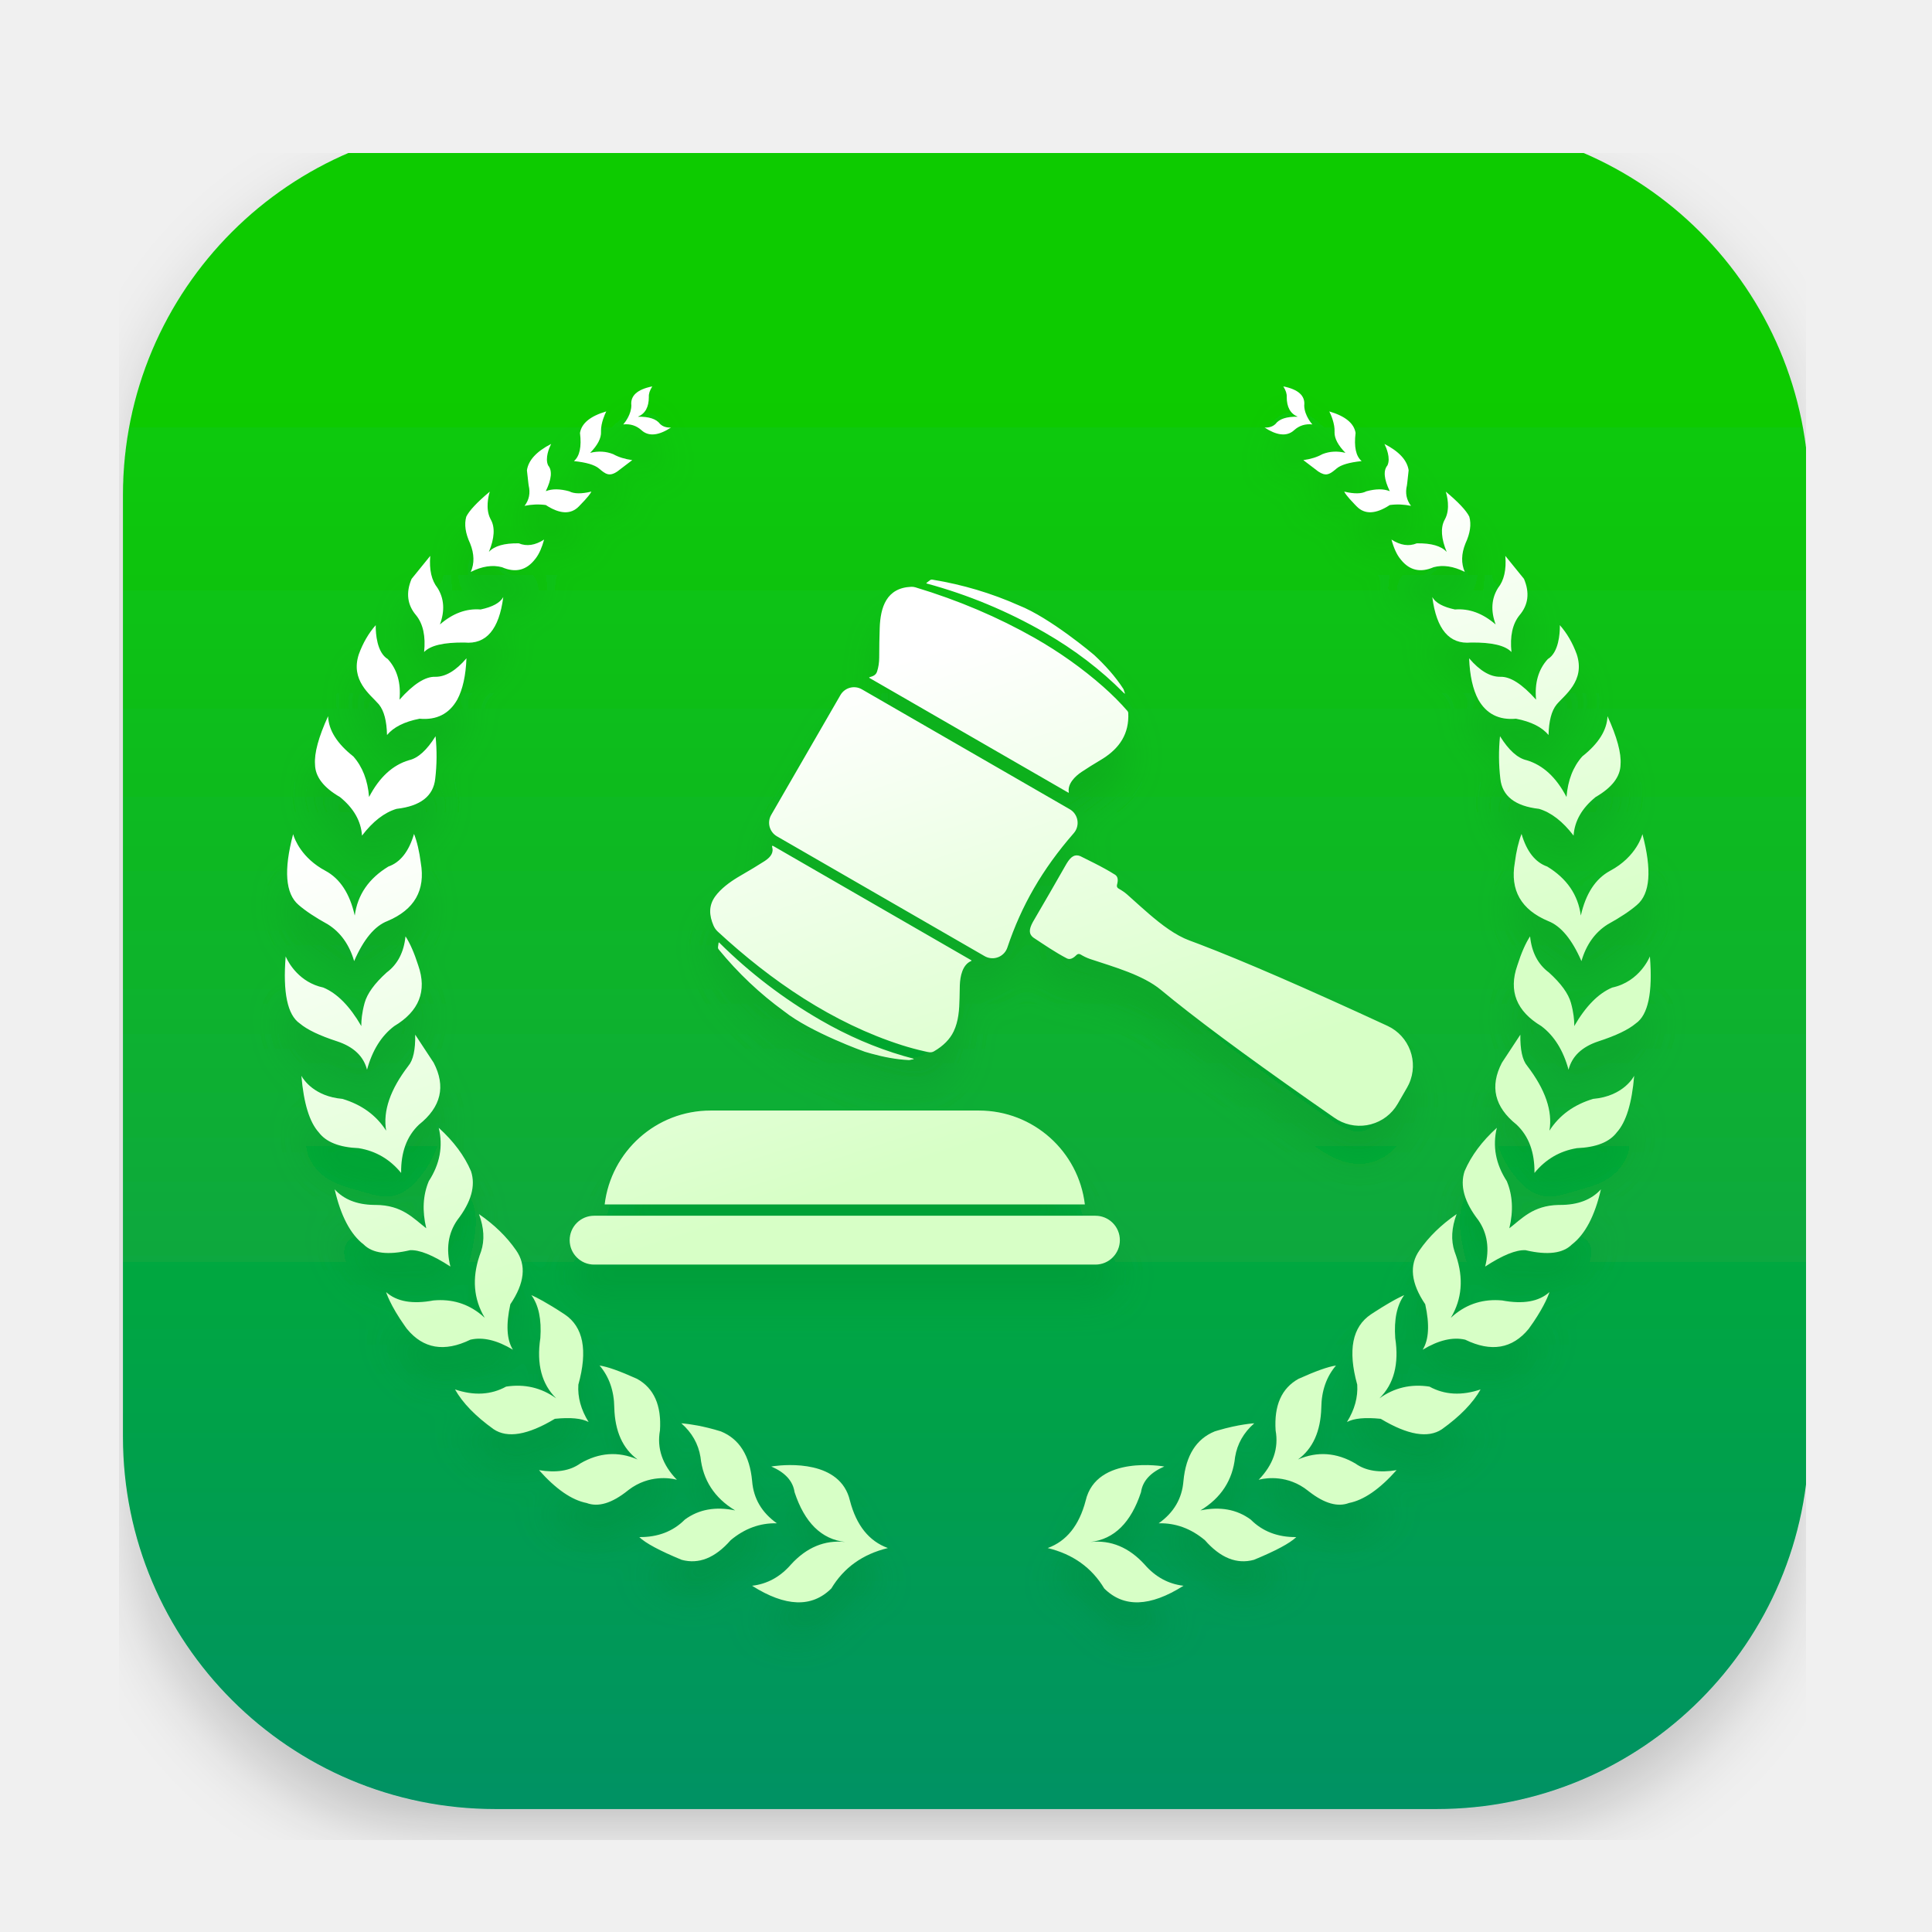
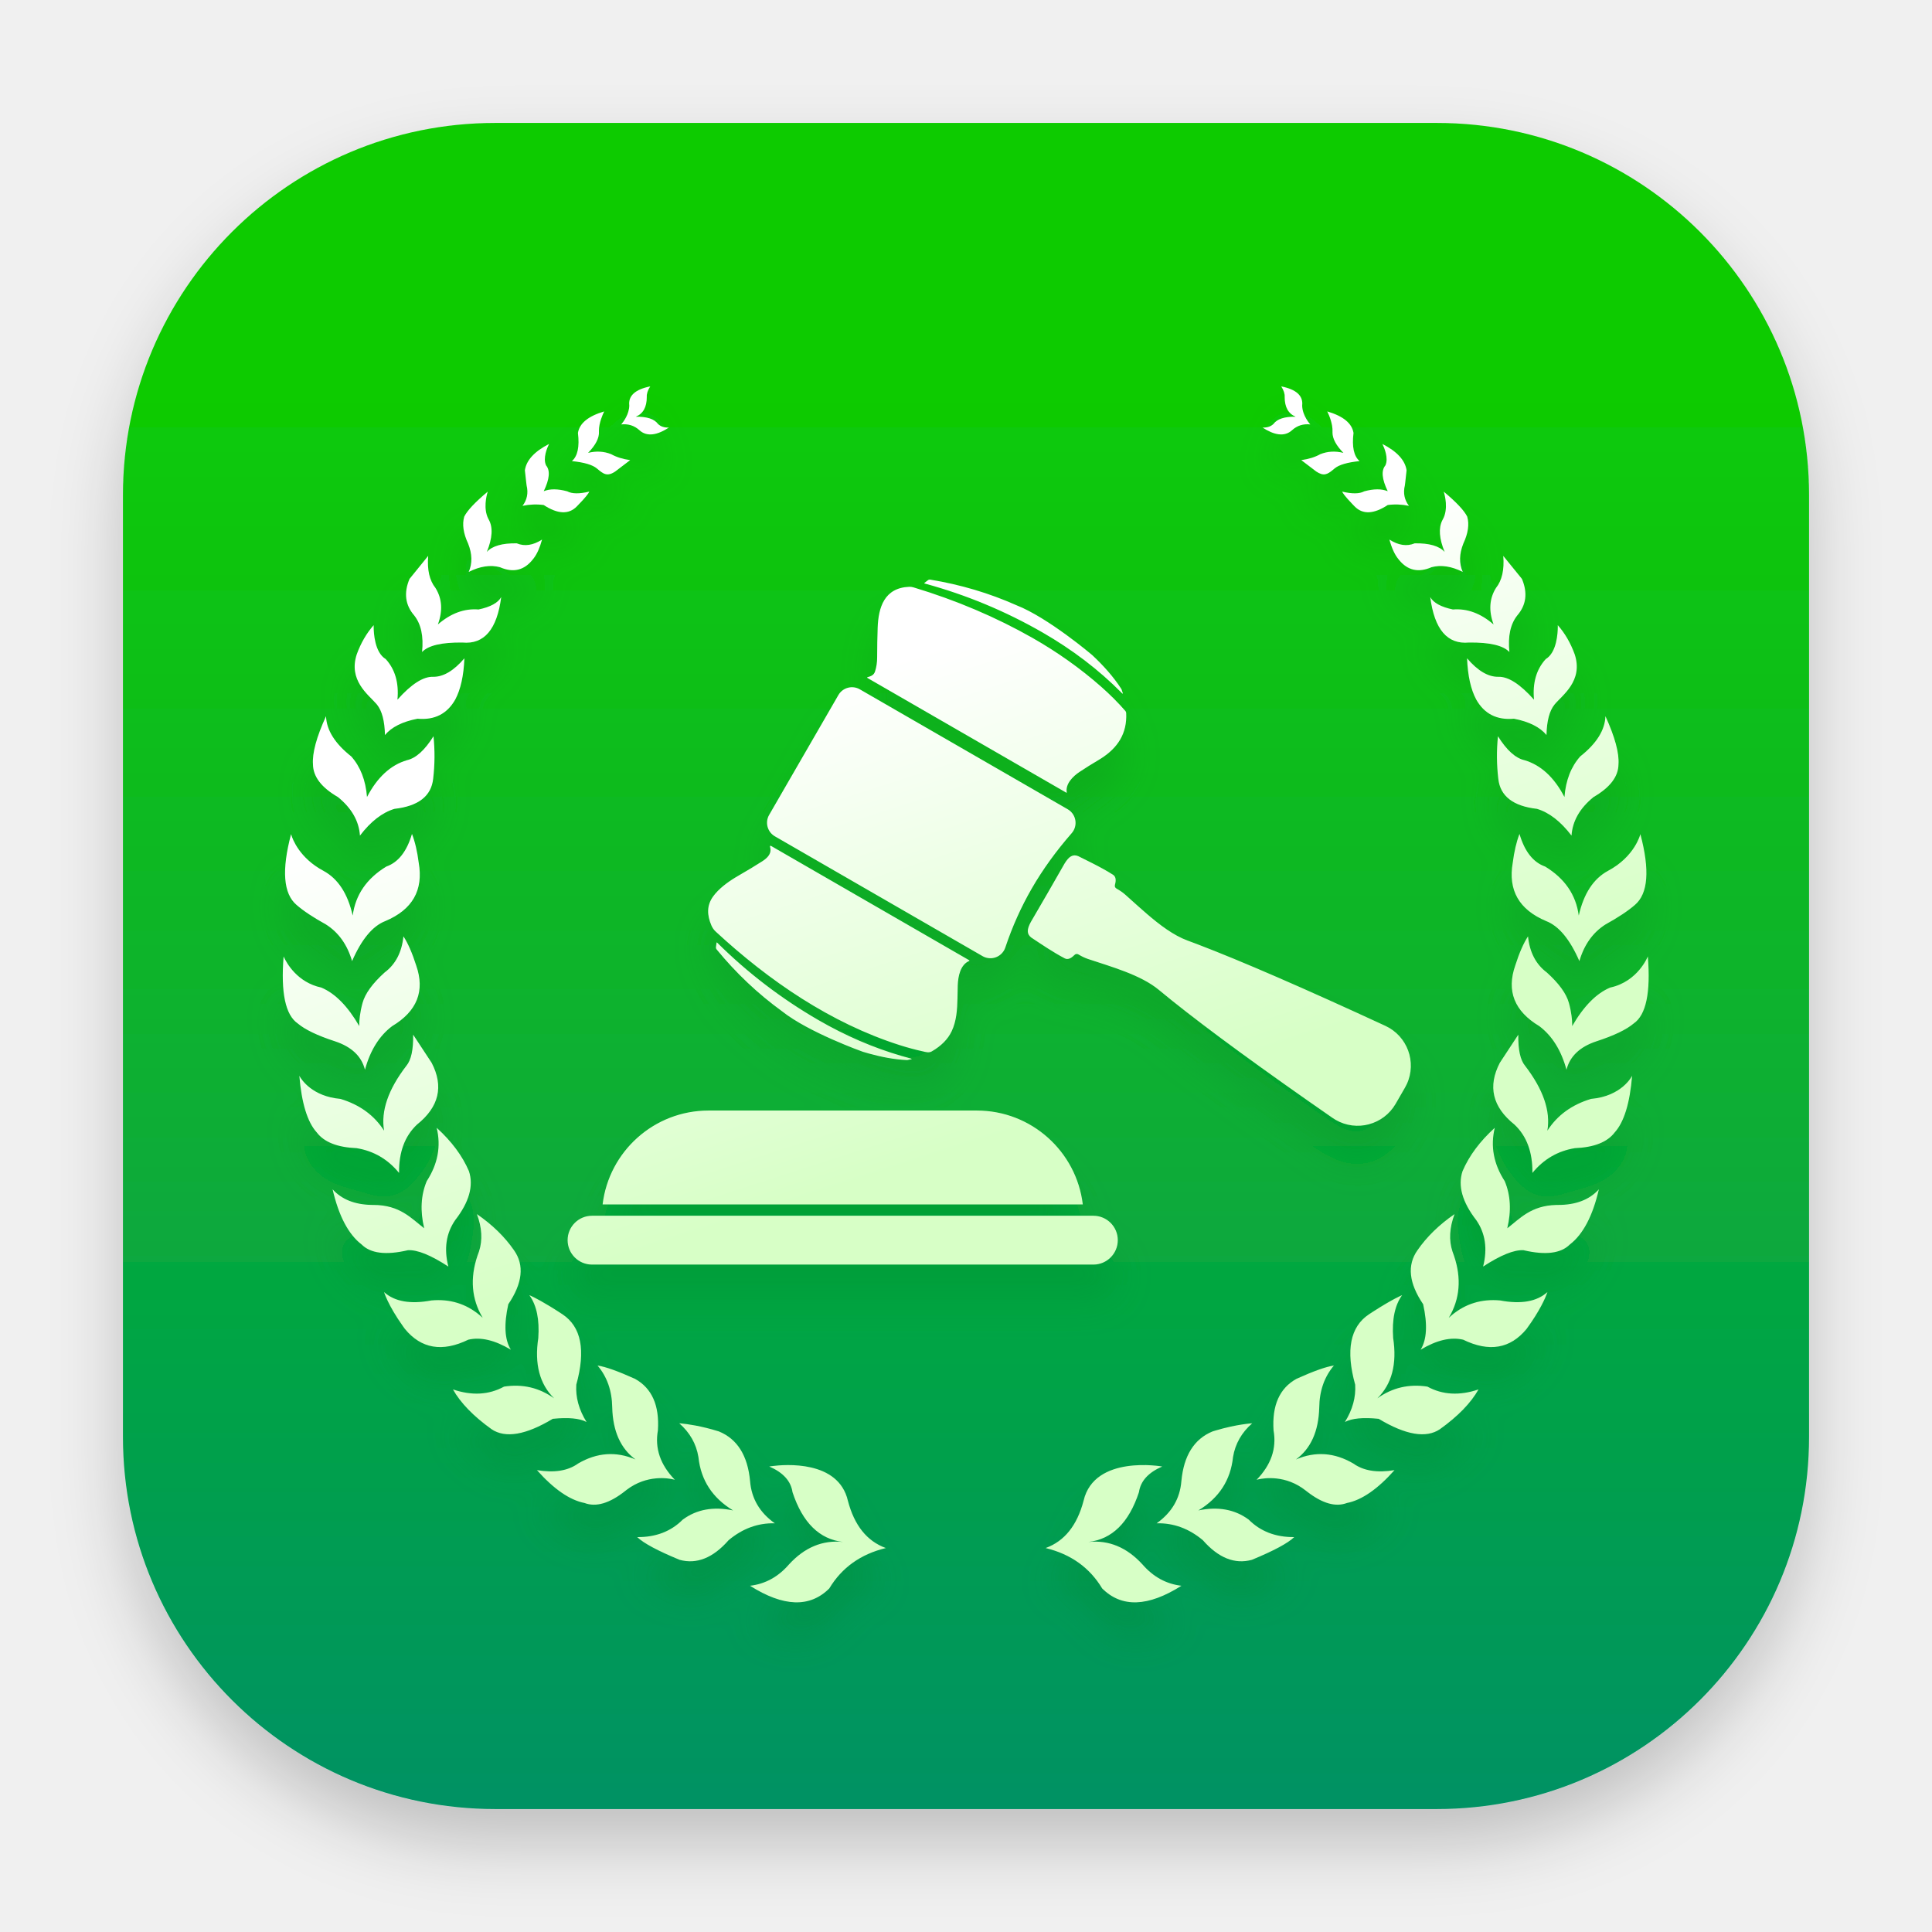
<svg xmlns="http://www.w3.org/2000/svg" xmlns:xlink="http://www.w3.org/1999/xlink" width="110px" height="110px" viewBox="0 0 110 110" version="1.1">
  <defs>
-     <filter x="-0.2%" y="1.8%" width="100.0%" height="100.0%" filterUnits="objectBoundingBox" id="filter-1">
+     <filter x="-7.3%" y="-5.2%" width="114.6%" height="114.6%" filterUnits="objectBoundingBox" id="filter-1">
      <feOffset dx="0" dy="2" in="SourceAlpha" result="shadowOffsetOuter1" />
      <feGaussianBlur stdDeviation="2" in="shadowOffsetOuter1" result="shadowBlurOuter1" />
      <feColorMatrix values="0 0 0 0 0   0 0 0 0 0   0 0 0 0 0  0 0 0 0.2 0" type="matrix" in="shadowBlurOuter1" result="shadowMatrixOuter1" />
      <feMerge>
        <feMergeNode in="shadowMatrixOuter1" />
        <feMergeNode in="SourceGraphic" />
      </feMerge>
    </filter>
    <linearGradient x1="50%" y1="15.901%" x2="50%" y2="112.276%" id="linearGradient-2">
      <stop stop-color="#0ECB04" offset="0%" />
      <stop stop-color="#008972" offset="100%" />
    </linearGradient>
    <path d="M21.189,0 L74.811,0 C86.513,0 96,9.487 96,21.189 L96,74.811 C96,86.513 86.513,96 74.811,96 L21.189,96 C9.487,96 0,86.513 0,74.811 L0,21.189 C0,9.487 9.487,0 21.189,0 Z" id="path-3" />
    <linearGradient x1="43.589%" y1="22.771%" x2="57.241%" y2="60.072%" id="linearGradient-5">
      <stop stop-color="#FFFFFF" offset="0%" />
      <stop stop-color="#D7FFC6" offset="100%" />
    </linearGradient>
-     <path d="M48.175,85.444 C48.542,86.85 49.262,87.749 50.335,88.139 C48.902,88.487 47.829,89.253 47.116,90.439 C46.009,91.543 44.505,91.492 42.603,90.287 C43.466,90.186 44.204,89.783 44.817,89.077 C45.707,88.102 46.734,87.674 47.898,87.793 C46.551,87.637 45.592,86.692 45.022,84.957 C44.93,84.325 44.489,83.838 43.698,83.497 L43.852,83.474 C44.578,83.379 47.634,83.122 48.175,85.444 Z M66.072,83.497 C65.281,83.838 64.839,84.325 64.747,84.957 C64.177,86.692 63.219,87.637 61.871,87.793 C63.035,87.674 64.062,88.102 64.952,89.077 C65.565,89.783 66.303,90.186 67.166,90.287 C65.264,91.492 63.76,91.543 62.653,90.439 C61.94,89.253 60.867,88.487 59.435,88.139 C60.507,87.749 61.227,86.85 61.595,85.444 C62.209,82.805 66.072,83.497 66.072,83.497 Z M38.575,81.037 L38.705,81.048 C39.006,81.077 39.803,81.178 40.829,81.499 C41.878,81.929 42.47,82.871 42.606,84.327 C42.684,85.318 43.153,86.119 44.014,86.73 C43.056,86.706 42.179,87.027 41.385,87.691 C40.497,88.704 39.566,89.076 38.592,88.809 C37.341,88.292 36.538,87.861 36.182,87.516 C37.239,87.525 38.104,87.193 38.774,86.52 C39.563,85.937 40.518,85.763 41.639,85.997 C40.461,85.285 39.803,84.272 39.666,82.959 C39.542,82.205 39.178,81.565 38.575,81.037 Z M71.195,81.037 C70.591,81.565 70.227,82.205 70.103,82.959 C69.966,84.272 69.308,85.285 68.131,85.997 C69.251,85.763 70.206,85.937 70.995,86.52 C71.666,87.193 72.53,87.525 73.587,87.516 C73.231,87.861 72.428,88.292 71.178,88.809 C70.203,89.076 69.272,88.704 68.384,87.691 C67.59,87.027 66.713,86.706 65.755,86.73 C66.616,86.119 67.085,85.318 67.163,84.327 C67.299,82.871 67.892,81.929 68.94,81.499 L69.096,81.451 C70.329,81.083 71.195,81.037 71.195,81.037 Z M33.922,77.748 C34.37,77.813 35.081,78.066 36.055,78.506 C37.017,79.039 37.451,80.017 37.358,81.441 C37.175,82.464 37.497,83.401 38.323,84.253 L38.26,84.236 C37.97,84.166 36.74,83.94 35.577,84.826 L35.515,84.875 C34.618,85.591 33.84,85.824 33.181,85.574 C32.339,85.41 31.436,84.787 30.472,83.704 C31.456,83.868 32.237,83.743 32.815,83.327 C33.89,82.698 34.98,82.621 36.083,83.096 C35.237,82.475 34.795,81.492 34.758,80.145 C34.746,79.189 34.467,78.39 33.922,77.748 Z M75.847,77.748 C75.302,78.39 75.023,79.189 75.012,80.145 C74.975,81.492 74.533,82.475 73.686,83.096 C74.789,82.621 75.879,82.698 76.954,83.327 C77.533,83.743 78.314,83.868 79.297,83.704 C78.334,84.787 77.431,85.41 76.588,85.574 C75.949,85.817 75.196,85.604 74.331,84.935 L74.254,84.875 C73.107,83.959 71.877,84.153 71.537,84.23 L71.469,84.247 C71.454,84.251 71.446,84.253 71.446,84.253 C72.272,83.401 72.594,82.464 72.411,81.441 C72.318,80.017 72.753,79.039 73.714,78.506 C74.688,78.066 75.399,77.813 75.847,77.748 Z M79.73,73.742 C79.316,74.312 79.146,75.126 79.221,76.185 C79.446,77.661 79.146,78.805 78.32,79.616 C79.169,79.008 80.119,78.786 81.17,78.948 C82.031,79.42 83.001,79.473 84.08,79.109 C83.644,79.881 82.912,80.635 81.882,81.373 C81.097,81.902 79.935,81.705 78.396,80.781 C77.514,80.691 76.874,80.751 76.474,80.962 C76.909,80.262 77.104,79.553 77.058,78.836 C76.513,76.877 76.775,75.543 77.842,74.832 L78.06,74.69 C79.229,73.936 79.73,73.742 79.73,73.742 Z M30.039,73.742 L30.1,73.768 C30.279,73.848 30.852,74.124 31.927,74.832 C32.994,75.543 33.256,76.877 32.712,78.836 C32.665,79.553 32.86,80.262 33.295,80.962 C32.895,80.751 32.255,80.691 31.373,80.781 C29.834,81.705 28.672,81.902 27.888,81.373 C26.858,80.635 26.125,79.881 25.69,79.109 C26.768,79.473 27.738,79.42 28.599,78.948 C29.65,78.786 30.601,79.008 31.45,79.616 C30.624,78.805 30.323,77.661 30.548,76.185 C30.623,75.126 30.453,74.312 30.039,73.742 Z M82.717,69.125 C82.427,69.902 82.387,70.611 82.598,71.252 C83.098,72.557 83.067,73.747 82.505,74.82 L82.386,75.031 L82.563,74.876 C83.345,74.225 84.26,73.947 85.308,74.042 C86.502,74.267 87.4,74.108 88.002,73.567 L87.975,73.647 C87.891,73.878 87.593,74.6 86.819,75.66 C85.89,76.792 84.686,76.997 83.206,76.276 C82.501,76.111 81.694,76.301 80.785,76.846 C81.137,76.278 81.185,75.416 80.929,74.258 C80.114,73.054 80.006,72.029 80.604,71.184 C81.131,70.419 81.836,69.732 82.717,69.125 Z M27.052,69.125 C27.934,69.732 28.638,70.419 29.166,71.184 C29.763,72.029 29.655,73.054 28.84,74.258 C28.584,75.416 28.632,76.278 28.985,76.846 C28.075,76.301 27.268,76.111 26.564,76.276 C25.083,76.997 23.879,76.792 22.951,75.66 L22.848,75.518 C21.983,74.302 21.767,73.567 21.767,73.567 C22.369,74.108 23.267,74.267 24.461,74.042 C25.509,73.947 26.424,74.225 27.206,74.876 L27.383,75.031 L27.265,74.82 C26.703,73.747 26.672,72.557 27.172,71.252 C27.382,70.611 27.342,69.902 27.052,69.125 Z M24.762,64.211 C25.612,64.982 26.225,65.805 26.599,66.679 C26.875,67.51 26.614,68.44 25.815,69.471 C25.299,70.22 25.169,71.1 25.427,72.112 C24.432,71.463 23.666,71.152 23.128,71.181 C21.877,71.475 20.997,71.366 20.488,70.854 C19.736,70.278 19.186,69.231 18.836,67.714 C19.354,68.288 20.096,68.584 21.06,68.603 L21.161,68.604 C22.681,68.604 23.331,69.383 24.052,69.933 C23.814,68.941 23.862,68.046 24.196,67.249 C24.829,66.272 25.018,65.259 24.762,64.211 Z M85.007,64.211 C84.752,65.259 84.94,66.272 85.573,67.249 C85.907,68.046 85.956,68.941 85.718,69.933 C86.422,69.395 87.06,68.638 88.51,68.605 L88.608,68.604 C89.622,68.604 90.397,68.307 90.933,67.714 C90.584,69.231 90.033,70.278 89.281,70.854 C88.772,71.366 87.893,71.475 86.641,71.181 C86.103,71.152 85.337,71.463 84.342,72.112 C84.6,71.1 84.471,70.22 83.954,69.471 C83.155,68.44 82.894,67.51 83.171,66.679 C83.545,65.805 84.157,64.982 85.007,64.211 Z M62.152,69.219 C62.92,69.219 63.543,69.841 63.543,70.609 C63.543,71.377 62.92,72 62.152,72 L33.608,72 C32.84,72 32.217,71.377 32.217,70.609 C32.217,69.841 32.84,69.219 33.608,69.219 L62.152,69.219 Z M55.518,63.229 C58.627,63.229 61.192,65.564 61.551,68.577 L34.209,68.577 C34.569,65.564 37.133,63.229 40.242,63.229 L55.518,63.229 Z M86.346,58.909 C86.332,59.766 86.461,60.358 86.734,60.683 C87.768,62.03 88.191,63.261 88.001,64.375 C88.563,63.499 89.391,62.896 90.487,62.566 C92.263,62.413 92.827,61.247 92.827,61.247 C92.697,62.815 92.365,63.891 91.834,64.476 C91.418,65.027 90.662,65.325 89.565,65.371 C88.592,65.531 87.787,66.001 87.149,66.781 C87.164,65.603 86.824,64.686 86.128,64.03 C84.873,63.028 84.595,61.854 85.294,60.509 L86.346,58.909 Z M23.423,58.909 L24.475,60.509 C25.175,61.854 24.897,63.028 23.641,64.03 C22.946,64.686 22.606,65.603 22.621,66.781 C21.982,66.001 21.177,65.531 20.204,65.371 C19.107,65.325 18.351,65.027 17.935,64.476 C17.404,63.891 17.073,62.815 16.942,61.247 L16.96,61.281 C17.069,61.473 17.687,62.428 19.282,62.566 C20.378,62.896 21.207,63.499 21.768,64.375 C21.578,63.261 22.001,62.03 23.035,60.683 C23.308,60.358 23.437,59.766 23.423,58.909 Z M61.289,48.744 L62.089,49.144 C62.493,49.349 62.896,49.566 63.27,49.803 C63.423,49.901 63.461,50.089 63.383,50.367 C63.354,50.471 63.387,50.548 63.48,50.598 C63.662,50.699 63.823,50.81 63.963,50.933 L64.715,51.607 L65.196,52.029 C65.929,52.66 66.715,53.256 67.508,53.548 L68.066,53.757 C70.565,54.711 74.135,56.261 78.775,58.406 C80.029,58.984 80.577,60.469 79.999,61.723 C79.967,61.792 79.933,61.859 79.895,61.924 L79.362,62.848 C78.671,64.043 77.142,64.452 75.946,63.761 C75.886,63.726 75.827,63.689 75.769,63.649 L74.356,62.664 C70.55,59.995 67.725,57.894 65.883,56.363 C64.851,55.504 63.164,55.043 61.846,54.601 C61.669,54.54 61.492,54.457 61.314,54.349 C61.224,54.294 61.141,54.304 61.066,54.381 C60.863,54.587 60.682,54.649 60.521,54.565 C59.867,54.223 59.221,53.782 58.613,53.379 C58.355,53.177 58.357,52.92 58.594,52.487 L59.555,50.834 L60.507,49.174 C60.763,48.752 60.985,48.622 61.289,48.744 Z M22.87,53.311 C23.127,53.702 23.369,54.255 23.597,54.97 C24.104,56.423 23.648,57.574 22.229,58.423 C21.495,58.977 20.979,59.806 20.68,60.907 C20.486,60.141 19.918,59.601 18.976,59.289 C17.976,58.964 17.267,58.624 16.851,58.271 C16.149,57.788 15.881,56.514 16.048,54.451 L16.081,54.527 C16.222,54.827 16.826,55.936 18.192,56.227 C18.979,56.556 19.7,57.287 20.357,58.423 L20.355,58.378 L20.355,58.318 C20.356,58.129 20.379,57.694 20.541,57.105 C20.688,56.572 21.107,55.993 21.799,55.368 C22.421,54.904 22.778,54.218 22.87,53.311 Z M86.899,53.311 C86.991,54.218 87.348,54.904 87.97,55.368 C88.662,55.993 89.081,56.572 89.228,57.105 C89.383,57.668 89.411,58.091 89.414,58.292 L89.414,58.359 C89.414,58.401 89.412,58.423 89.412,58.423 C90.069,57.287 90.791,56.556 91.577,56.227 C93.162,55.889 93.721,54.451 93.721,54.451 C93.888,56.514 93.62,57.788 92.918,58.271 C92.502,58.624 91.793,58.964 90.793,59.289 C89.851,59.601 89.283,60.141 89.089,60.907 C88.79,59.806 88.274,58.977 87.54,58.423 C86.121,57.574 85.665,56.423 86.172,54.97 C86.4,54.255 86.642,53.702 86.899,53.311 Z M40.736,53.672 C42.469,55.391 44.392,56.861 46.504,58.082 C48.046,58.974 49.624,59.655 51.238,60.123 L51.723,60.257 C51.822,60.283 51.835,60.303 51.762,60.317 L51.719,60.323 C51.655,60.33 51.59,60.361 51.528,60.358 C50.809,60.322 50.083,60.182 49.377,59.986 L49.026,59.884 C49.005,59.878 45.932,58.779 44.425,57.578 C43.046,56.577 41.805,55.404 40.702,54.057 C40.67,54.017 40.657,53.971 40.663,53.92 L40.695,53.686 C40.699,53.654 40.713,53.649 40.736,53.672 Z M43.825,48.177 L55.086,54.674 C55.093,54.679 55.097,54.686 55.097,54.694 C55.097,54.703 55.092,54.71 55.084,54.713 C54.577,54.926 54.451,55.587 54.431,56.096 L54.416,56.822 C54.402,57.473 54.363,58.13 54.083,58.719 C53.869,59.169 53.493,59.55 52.956,59.861 C52.788,59.958 52.623,59.9 52.452,59.863 C51.998,59.762 51.556,59.643 51.127,59.506 C47.195,58.25 43.687,55.85 40.647,53.039 C40.543,52.941 40.463,52.828 40.407,52.698 C40.158,52.12 40.118,51.566 40.508,51.03 C40.819,50.604 41.31,50.239 41.775,49.956 L41.971,49.84 C42.454,49.563 42.896,49.296 43.297,49.039 C43.552,48.876 43.804,48.651 43.767,48.335 L43.748,48.237 C43.724,48.153 43.749,48.133 43.825,48.177 Z M23.356,47.479 C23.53,47.928 23.658,48.474 23.74,49.119 C24.015,50.687 23.381,51.794 21.84,52.442 C21.117,52.721 20.486,53.481 19.946,54.722 C19.672,53.784 19.175,53.088 18.457,52.634 C17.737,52.236 17.179,51.866 16.783,51.522 C16.031,50.883 15.928,49.54 16.473,47.49 L16.486,47.537 C16.557,47.772 16.951,48.855 18.319,49.583 C19.145,50.03 19.699,50.878 19.981,52.127 C20.139,50.947 20.778,50.017 21.896,49.337 C22.576,49.098 23.063,48.479 23.356,47.479 Z M86.413,47.479 C86.706,48.479 87.193,49.098 87.874,49.337 C88.992,50.017 89.63,50.947 89.788,52.127 C90.07,50.878 90.625,50.03 91.45,49.583 C92.993,48.763 93.296,47.49 93.296,47.49 C93.841,49.54 93.738,50.883 92.986,51.522 C92.591,51.866 92.032,52.236 91.312,52.634 C90.594,53.088 90.098,53.784 89.823,54.722 C89.283,53.481 88.652,52.721 87.929,52.442 C86.388,51.794 85.755,50.687 86.029,49.119 C86.112,48.474 86.24,47.928 86.413,47.479 Z M48.856,39.248 L60.691,46.075 C61.119,46.322 61.265,46.87 61.018,47.298 C60.989,47.348 60.955,47.395 60.917,47.439 C60.024,48.462 59.268,49.509 58.649,50.581 C58.041,51.633 57.538,52.756 57.138,53.95 C56.981,54.418 56.473,54.67 56.004,54.512 C55.947,54.493 55.892,54.468 55.841,54.438 L44.02,47.618 C43.591,47.371 43.444,46.824 43.692,46.396 L47.633,39.575 C47.88,39.147 48.428,39 48.856,39.248 Z M18.463,40.775 C18.491,41.57 18.97,42.334 19.899,43.067 C20.421,43.655 20.72,44.425 20.796,45.378 C21.38,44.257 22.138,43.558 23.068,43.283 C23.581,43.168 24.086,42.712 24.582,41.917 C24.664,42.727 24.658,43.534 24.563,44.338 C24.457,45.326 23.723,45.898 22.361,46.053 C21.666,46.261 21.01,46.769 20.394,47.577 C20.338,46.747 19.92,46.015 19.139,45.381 C18.202,44.839 17.729,44.22 17.719,43.524 C17.671,42.882 17.919,41.966 18.463,40.775 Z M91.307,40.775 C91.85,41.966 92.098,42.882 92.05,43.524 C92.04,44.22 91.567,44.839 90.63,45.381 C89.849,46.015 89.431,46.747 89.376,47.577 C88.759,46.769 88.104,46.261 87.408,46.053 C86.046,45.898 85.312,45.326 85.206,44.338 C85.111,43.534 85.105,42.727 85.187,41.917 C85.683,42.712 86.188,43.168 86.701,43.283 C87.631,43.558 88.389,44.257 88.973,45.378 C89.049,44.425 89.348,43.655 89.871,43.067 C90.799,42.334 91.278,41.57 91.307,40.775 Z M51.667,33.41 C51.747,33.407 51.828,33.417 51.909,33.442 C54.346,34.176 56.61,35.139 58.703,36.329 C60.087,37.117 61.418,38.06 62.591,39.094 C63.1,39.543 63.562,40.005 63.975,40.48 C64.003,40.512 64.019,40.552 64.021,40.594 C64.081,41.776 63.525,42.583 62.603,43.176 L62.446,43.273 C62.06,43.501 61.698,43.728 61.36,43.953 C60.99,44.199 60.553,44.632 60.637,45.113 C60.639,45.12 60.636,45.127 60.63,45.131 C60.624,45.135 60.617,45.136 60.61,45.132 L49.296,38.605 C49.257,38.583 49.26,38.566 49.302,38.554 C49.488,38.502 49.656,38.437 49.72,38.233 C49.801,37.981 49.841,37.715 49.841,37.433 C49.842,36.843 49.851,36.281 49.87,35.747 C49.911,34.574 50.251,33.468 51.667,33.41 Z M88.593,35.593 C89,36.053 89.321,36.606 89.556,37.251 C90.061,38.78 88.832,39.592 88.405,40.119 C88.121,40.471 87.969,41.048 87.951,41.85 C87.578,41.399 86.96,41.089 86.097,40.921 C85.126,41.009 84.41,40.645 83.95,39.83 C83.641,39.253 83.467,38.47 83.428,37.481 C84.036,38.191 84.628,38.542 85.206,38.534 C85.771,38.514 86.449,38.948 87.24,39.836 C87.151,38.882 87.373,38.112 87.907,37.526 C88.539,37.149 88.593,36.034 88.594,35.693 L88.593,35.593 Z M21.176,35.593 L21.175,35.651 L21.175,35.693 C21.177,36.034 21.231,37.149 21.863,37.526 C22.396,38.112 22.618,38.882 22.529,39.836 C23.32,38.948 23.998,38.514 24.563,38.534 C25.141,38.542 25.734,38.191 26.341,37.481 C26.302,38.47 26.128,39.253 25.82,39.83 C25.359,40.645 24.643,41.009 23.672,40.921 C22.81,41.089 22.192,41.399 21.818,41.85 C21.8,41.048 21.648,40.471 21.364,40.119 L21.317,40.064 C20.854,39.535 19.726,38.727 20.213,37.251 C20.448,36.606 20.769,36.053 21.176,35.593 Z M52.867,33.002 C54.586,33.284 56.224,33.77 57.781,34.463 C59.575,35.167 62.064,37.277 62.08,37.292 C62.702,37.872 63.285,38.515 63.741,39.22 C63.763,39.255 63.774,39.298 63.786,39.341 L63.831,39.473 C63.837,39.503 63.821,39.502 63.784,39.47 L63.752,39.439 C62.454,38.13 60.955,36.987 59.257,36.01 C57.142,34.794 54.907,33.865 52.551,33.224 C52.535,33.22 52.526,33.214 52.525,33.207 L52.528,33.195 L52.542,33.182 L52.729,33.037 C52.77,33.006 52.816,32.994 52.867,33.002 Z M85.49,31.65 L86.552,32.959 C86.887,33.752 86.8,34.445 86.29,35.038 C85.897,35.53 85.747,36.225 85.839,37.124 C85.484,36.749 84.716,36.569 83.536,36.584 C82.304,36.699 81.569,35.837 81.332,33.995 C81.515,34.323 81.945,34.558 82.622,34.701 C83.432,34.635 84.204,34.919 84.938,35.554 C84.652,34.776 84.697,34.084 85.072,33.479 C85.416,33.05 85.555,32.44 85.49,31.65 Z M24.279,31.65 C24.214,32.44 24.353,33.05 24.697,33.479 C25.072,34.084 25.117,34.776 24.831,35.554 C25.565,34.919 26.337,34.635 27.147,34.701 C27.824,34.558 28.254,34.323 28.437,33.995 C28.2,35.837 27.466,36.699 26.233,36.584 C25.053,36.569 24.285,36.749 23.93,37.124 C24.023,36.225 23.873,35.53 23.48,35.038 C22.97,34.445 22.882,33.752 23.217,32.959 L24.279,31.65 Z M82.098,27.99 C82.817,28.59 83.264,29.065 83.438,29.415 C83.563,29.851 83.49,30.362 83.217,30.948 C82.981,31.539 82.97,32.078 83.183,32.563 C82.538,32.239 81.946,32.15 81.408,32.294 C80.665,32.617 80.05,32.482 79.563,31.888 L79.521,31.836 C79.313,31.586 79.142,31.215 79.007,30.721 C79.519,31.049 79.999,31.121 80.448,30.935 C81.275,30.921 81.843,31.085 82.152,31.425 C81.841,30.669 81.797,30.069 82.018,29.627 L82.044,29.578 C82.384,28.972 82.152,28.161 82.106,28.014 L82.098,27.99 Z M27.671,27.99 L27.655,28.043 C27.595,28.243 27.415,28.962 27.699,29.529 L27.725,29.578 C27.976,30.025 27.939,30.641 27.617,31.425 C27.926,31.085 28.494,30.921 29.321,30.935 C29.77,31.121 30.251,31.049 30.762,30.721 C30.636,31.182 30.479,31.536 30.289,31.784 L30.248,31.836 C29.754,32.474 29.126,32.627 28.362,32.294 C27.823,32.15 27.232,32.239 26.586,32.563 C26.8,32.078 26.788,31.539 26.552,30.948 C26.279,30.362 26.206,29.851 26.331,29.415 C26.506,29.065 26.952,28.59 27.671,27.99 Z M31.164,25.275 L31.143,25.318 C31.062,25.482 30.795,26.09 30.993,26.501 C31.235,26.789 31.19,27.277 30.859,27.966 C31.21,27.824 31.656,27.826 32.196,27.974 C32.466,28.12 32.884,28.125 33.45,27.99 L33.447,28.001 L33.44,28.016 C33.407,28.083 33.274,28.295 32.737,28.838 C32.279,29.303 31.652,29.275 30.857,28.754 C30.457,28.7 30.054,28.716 29.649,28.801 C29.91,28.46 29.987,28.072 29.882,27.637 L29.858,27.442 C29.84,27.286 29.815,27.064 29.784,26.776 C29.868,26.204 30.328,25.704 31.164,25.275 Z M78.605,25.275 C79.441,25.704 79.901,26.204 79.985,26.776 L79.907,27.483 C79.899,27.548 79.892,27.599 79.887,27.637 C79.782,28.072 79.86,28.46 80.12,28.801 C79.715,28.716 79.312,28.7 78.912,28.754 C78.117,29.275 77.49,29.303 77.032,28.838 L76.933,28.737 C76.432,28.22 76.339,28.043 76.323,28.001 L76.319,27.991 C76.886,28.125 77.304,28.12 77.573,27.974 C78.114,27.826 78.559,27.824 78.91,27.966 C78.579,27.277 78.534,26.789 78.776,26.501 C78.974,26.09 78.707,25.482 78.627,25.318 L78.605,25.275 Z M75.468,23.425 C76.375,23.691 76.874,24.099 76.964,24.649 C76.867,25.438 76.982,25.973 77.309,26.253 C76.605,26.326 76.13,26.466 75.884,26.674 L75.781,26.76 C75.472,27.014 75.259,27.128 74.837,26.843 L73.989,26.197 C74.408,26.14 74.769,26.028 75.072,25.859 C75.484,25.694 75.923,25.669 76.387,25.784 C75.975,25.362 75.768,24.978 75.766,24.631 L75.767,24.584 C75.789,24.133 75.566,23.627 75.491,23.472 L75.468,23.425 Z M34.301,23.425 L34.286,23.455 C34.225,23.58 33.999,24.073 34.001,24.527 L34.002,24.584 C34.02,24.943 33.813,25.343 33.383,25.784 C33.847,25.669 34.285,25.694 34.698,25.859 C35.001,26.028 35.362,26.14 35.78,26.197 L34.932,26.843 C34.465,27.158 34.254,26.985 33.885,26.674 C33.639,26.466 33.164,26.326 32.461,26.253 C32.787,25.973 32.902,25.438 32.805,24.649 C32.896,24.099 33.394,23.691 34.301,23.425 Z M72.849,22 C73.708,22.172 74.105,22.535 74.04,23.089 C74.05,23.677 74.503,24.165 74.503,24.165 C74.102,24.122 73.758,24.23 73.47,24.489 C73.032,24.897 72.423,24.763 71.783,24.342 C72.039,24.356 72.246,24.289 72.404,24.139 C72.616,23.853 73.038,23.715 73.67,23.726 C73.252,23.555 73.043,23.18 73.044,22.602 C73.056,22.423 72.991,22.223 72.849,22 Z M36.921,22 C36.778,22.223 36.713,22.423 36.725,22.602 C36.726,23.18 36.517,23.555 36.099,23.726 C36.731,23.715 37.153,23.853 37.365,24.139 C37.523,24.289 37.73,24.356 37.986,24.342 C37.347,24.763 36.737,24.897 36.3,24.489 C36.011,24.23 35.667,24.122 35.267,24.165 L35.298,24.129 C35.401,24.005 35.721,23.582 35.729,23.089 C35.664,22.535 36.061,22.172 36.921,22 Z" id="path-6" />
+     <path d="M41.275,78.444 C41.642,79.85 42.362,80.749 43.435,81.139 C42.002,81.487 40.929,82.253 40.216,83.439 C39.109,84.543 37.605,84.492 35.703,83.287 C36.566,83.186 37.304,82.783 37.917,82.077 C38.807,81.102 39.834,80.674 40.998,80.793 C39.651,80.637 38.692,79.692 38.122,77.957 C38.03,77.325 37.589,76.838 36.798,76.497 L36.952,76.474 C37.678,76.379 40.734,76.122 41.275,78.444 Z M59.172,76.497 C58.381,76.838 57.939,77.325 57.847,77.957 C57.277,79.692 56.319,80.637 54.971,80.793 C56.135,80.674 57.162,81.102 58.052,82.077 C58.665,82.783 59.403,83.186 60.266,83.287 C58.364,84.492 56.86,84.543 55.753,83.439 C55.04,82.253 53.967,81.487 52.535,81.139 C53.607,80.749 54.327,79.85 54.695,78.444 C55.309,75.805 59.172,76.497 59.172,76.497 Z M31.675,74.037 L31.805,74.048 C32.106,74.077 32.903,74.178 33.929,74.499 C34.978,74.929 35.57,75.871 35.706,77.327 C35.784,78.318 36.253,79.119 37.114,79.73 C36.156,79.706 35.279,80.027 34.485,80.691 C33.597,81.704 32.666,82.076 31.692,81.809 C30.441,81.292 29.638,80.861 29.282,80.516 C30.339,80.525 31.204,80.193 31.874,79.52 C32.663,78.937 33.618,78.763 34.739,78.997 C33.561,78.285 32.903,77.272 32.766,75.959 C32.642,75.205 32.278,74.565 31.675,74.037 Z M64.295,74.037 C63.691,74.565 63.327,75.205 63.203,75.959 C63.066,77.272 62.408,78.285 61.231,78.997 C62.351,78.763 63.306,78.937 64.095,79.52 C64.766,80.193 65.63,80.525 66.687,80.516 C66.331,80.861 65.528,81.292 64.278,81.809 C63.303,82.076 62.372,81.704 61.484,80.691 C60.69,80.027 59.813,79.706 58.855,79.73 C59.716,79.119 60.185,78.318 60.263,77.327 C60.399,75.871 60.992,74.929 62.04,74.499 L62.196,74.451 C63.429,74.083 64.295,74.037 64.295,74.037 Z M27.022,70.748 C27.47,70.813 28.181,71.066 29.155,71.506 C30.117,72.039 30.551,73.017 30.458,74.441 C30.275,75.464 30.597,76.401 31.423,77.253 L31.36,77.236 C31.07,77.166 29.84,76.94 28.677,77.826 L28.615,77.875 C27.718,78.591 26.94,78.824 26.281,78.574 C25.439,78.41 24.536,77.787 23.572,76.704 C24.556,76.868 25.337,76.743 25.915,76.327 C26.99,75.698 28.08,75.621 29.183,76.096 C28.337,75.475 27.895,74.492 27.858,73.145 C27.846,72.189 27.567,71.39 27.022,70.748 Z M68.947,70.748 C68.402,71.39 68.123,72.189 68.112,73.145 C68.075,74.492 67.633,75.475 66.786,76.096 C67.889,75.621 68.979,75.698 70.054,76.327 C70.633,76.743 71.414,76.868 72.397,76.704 C71.434,77.787 70.531,78.41 69.688,78.574 C69.049,78.817 68.296,78.604 67.431,77.935 L67.354,77.875 C66.207,76.959 64.977,77.153 64.637,77.23 L64.569,77.247 C64.554,77.251 64.546,77.253 64.546,77.253 C65.372,76.401 65.694,75.464 65.511,74.441 C65.418,73.017 65.853,72.039 66.814,71.506 C67.788,71.066 68.499,70.813 68.947,70.748 Z M72.83,66.742 C72.416,67.312 72.246,68.126 72.321,69.185 C72.546,70.661 72.246,71.805 71.42,72.616 C72.269,72.008 73.219,71.786 74.27,71.948 C75.131,72.42 76.101,72.473 77.18,72.109 C76.744,72.881 76.012,73.635 74.982,74.373 C74.197,74.902 73.035,74.705 71.496,73.781 C70.614,73.691 69.974,73.751 69.574,73.962 C70.009,73.262 70.204,72.553 70.158,71.836 C69.613,69.877 69.875,68.543 70.942,67.832 L71.16,67.69 C72.329,66.936 72.83,66.742 72.83,66.742 Z M23.139,66.742 L23.2,66.768 C23.379,66.848 23.952,67.124 25.027,67.832 C26.094,68.543 26.356,69.877 25.812,71.836 C25.765,72.553 25.96,73.262 26.395,73.962 C25.995,73.751 25.355,73.691 24.473,73.781 C22.934,74.705 21.772,74.902 20.988,74.373 C19.958,73.635 19.225,72.881 18.79,72.109 C19.868,72.473 20.838,72.42 21.699,71.948 C22.75,71.786 23.701,72.008 24.55,72.616 C23.724,71.805 23.423,70.661 23.648,69.185 C23.723,68.126 23.553,67.312 23.139,66.742 Z M75.817,62.125 C75.527,62.902 75.487,63.611 75.698,64.252 C76.198,65.557 76.167,66.747 75.605,67.82 L75.486,68.031 L75.663,67.876 C76.445,67.225 77.36,66.947 78.408,67.042 C79.602,67.267 80.5,67.108 81.102,66.567 L81.075,66.647 C80.991,66.878 80.693,67.6 79.919,68.66 C78.99,69.792 77.786,69.997 76.306,69.276 C75.601,69.111 74.794,69.301 73.885,69.846 C74.237,69.278 74.285,68.416 74.029,67.258 C73.214,66.054 73.106,65.029 73.704,64.184 C74.231,63.419 74.936,62.732 75.817,62.125 Z M20.152,62.125 C21.034,62.732 21.738,63.419 22.266,64.184 C22.863,65.029 22.755,66.054 21.94,67.258 C21.684,68.416 21.732,69.278 22.085,69.846 C21.175,69.301 20.368,69.111 19.664,69.276 C18.183,69.997 16.979,69.792 16.051,68.66 L15.948,68.518 C15.083,67.302 14.867,66.567 14.867,66.567 C15.469,67.108 16.367,67.267 17.561,67.042 C18.609,66.947 19.524,67.225 20.306,67.876 L20.483,68.031 L20.365,67.82 C19.803,66.747 19.772,65.557 20.272,64.252 C20.482,63.611 20.442,62.902 20.152,62.125 Z M17.862,57.211 C18.712,57.982 19.325,58.805 19.699,59.679 C19.975,60.51 19.714,61.44 18.915,62.471 C18.399,63.22 18.269,64.1 18.527,65.112 C17.532,64.463 16.766,64.152 16.228,64.181 C14.977,64.475 14.097,64.366 13.588,63.854 C12.836,63.278 12.286,62.231 11.936,60.714 C12.454,61.288 13.196,61.584 14.16,61.603 L14.261,61.604 C15.781,61.604 16.431,62.383 17.152,62.933 C16.914,61.941 16.962,61.046 17.296,60.249 C17.929,59.272 18.118,58.259 17.862,57.211 Z M78.107,57.211 C77.852,58.259 78.04,59.272 78.673,60.249 C79.007,61.046 79.056,61.941 78.818,62.933 C79.522,62.395 80.16,61.638 81.61,61.605 L81.708,61.604 C82.722,61.604 83.497,61.307 84.033,60.714 C83.684,62.231 83.133,63.278 82.381,63.854 C81.872,64.366 80.993,64.475 79.741,64.181 C79.203,64.152 78.437,64.463 77.442,65.112 C77.7,64.1 77.571,63.22 77.054,62.471 C76.255,61.44 75.994,60.51 76.271,59.679 C76.645,58.805 77.257,57.982 78.107,57.211 Z M55.252,62.219 C56.02,62.219 56.643,62.841 56.643,63.609 C56.643,64.377 56.02,65 55.252,65 L26.708,65 C25.94,65 25.317,64.377 25.317,63.609 C25.317,62.841 25.94,62.219 26.708,62.219 L55.252,62.219 Z M48.618,56.229 C51.727,56.229 54.292,58.564 54.651,61.577 L27.309,61.577 C27.669,58.564 30.233,56.229 33.342,56.229 L48.618,56.229 Z M79.446,51.909 C79.432,52.766 79.561,53.358 79.834,53.683 C80.868,55.03 81.291,56.261 81.101,57.375 C81.663,56.499 82.491,55.896 83.587,55.566 C85.363,55.413 85.927,54.247 85.927,54.247 C85.797,55.815 85.465,56.891 84.934,57.476 C84.518,58.027 83.762,58.325 82.665,58.371 C81.692,58.531 80.887,59.001 80.249,59.781 C80.264,58.603 79.924,57.686 79.228,57.03 C77.973,56.028 77.695,54.854 78.394,53.509 L79.446,51.909 Z M16.523,51.909 L17.575,53.509 C18.275,54.854 17.997,56.028 16.741,57.03 C16.046,57.686 15.706,58.603 15.721,59.781 C15.082,59.001 14.277,58.531 13.304,58.371 C12.207,58.325 11.451,58.027 11.035,57.476 C10.504,56.891 10.173,55.815 10.042,54.247 L10.06,54.281 C10.169,54.473 10.787,55.428 12.382,55.566 C13.478,55.896 14.307,56.499 14.868,57.375 C14.678,56.261 15.101,55.03 16.135,53.683 C16.408,53.358 16.537,52.766 16.523,51.909 Z M54.389,41.744 L55.189,42.144 C55.593,42.349 55.996,42.566 56.37,42.803 C56.523,42.901 56.561,43.089 56.483,43.367 C56.454,43.471 56.487,43.548 56.58,43.598 C56.762,43.699 56.923,43.81 57.063,43.933 L57.815,44.607 L58.296,45.029 C59.029,45.66 59.815,46.256 60.608,46.548 L61.166,46.757 C63.665,47.711 67.235,49.261 71.875,51.406 C73.129,51.984 73.677,53.469 73.099,54.723 C73.067,54.792 73.033,54.859 72.995,54.924 L72.462,55.848 C71.771,57.043 70.242,57.452 69.046,56.761 C68.986,56.726 68.927,56.689 68.869,56.649 L67.456,55.664 C63.65,52.995 60.825,50.894 58.983,49.363 C57.951,48.504 56.264,48.043 54.946,47.601 C54.769,47.54 54.592,47.457 54.414,47.349 C54.324,47.294 54.241,47.304 54.166,47.381 C53.963,47.587 53.782,47.649 53.621,47.565 C52.967,47.223 52.321,46.782 51.713,46.379 C51.455,46.177 51.457,45.92 51.694,45.487 L52.655,43.834 L53.607,42.174 C53.863,41.752 54.085,41.622 54.389,41.744 Z M15.97,46.311 C16.227,46.702 16.469,47.255 16.697,47.97 C17.204,49.423 16.748,50.574 15.329,51.423 C14.595,51.977 14.079,52.806 13.78,53.907 C13.586,53.141 13.018,52.601 12.076,52.289 C11.076,51.964 10.367,51.624 9.951,51.271 C9.249,50.788 8.981,49.514 9.148,47.451 L9.181,47.527 C9.322,47.827 9.926,48.936 11.292,49.227 C12.079,49.556 12.8,50.287 13.457,51.423 L13.455,51.378 L13.455,51.318 C13.456,51.129 13.479,50.694 13.641,50.105 C13.788,49.572 14.207,48.993 14.899,48.368 C15.521,47.904 15.878,47.218 15.97,46.311 Z M79.999,46.311 C80.091,47.218 80.448,47.904 81.07,48.368 C81.762,48.993 82.181,49.572 82.328,50.105 C82.483,50.668 82.511,51.091 82.514,51.292 L82.514,51.359 C82.514,51.401 82.512,51.423 82.512,51.423 C83.169,50.287 83.891,49.556 84.677,49.227 C86.262,48.889 86.821,47.451 86.821,47.451 C86.988,49.514 86.72,50.788 86.018,51.271 C85.602,51.624 84.893,51.964 83.893,52.289 C82.951,52.601 82.383,53.141 82.189,53.907 C81.89,52.806 81.374,51.977 80.64,51.423 C79.221,50.574 78.765,49.423 79.272,47.97 C79.5,47.255 79.742,46.702 79.999,46.311 Z M33.836,46.672 C35.569,48.391 37.492,49.861 39.604,51.082 C41.146,51.974 42.724,52.655 44.338,53.123 L44.823,53.257 C44.922,53.283 44.935,53.303 44.862,53.317 L44.819,53.323 C44.755,53.33 44.69,53.361 44.628,53.358 C43.909,53.322 43.183,53.182 42.477,52.986 L42.126,52.884 C42.105,52.878 39.032,51.779 37.525,50.578 C36.146,49.577 34.905,48.404 33.802,47.057 C33.77,47.017 33.757,46.971 33.763,46.92 L33.795,46.686 C33.799,46.654 33.813,46.649 33.836,46.672 Z M36.925,41.177 L48.186,47.674 C48.193,47.679 48.197,47.686 48.197,47.694 C48.197,47.703 48.192,47.71 48.184,47.713 C47.677,47.926 47.551,48.587 47.531,49.096 L47.516,49.822 C47.502,50.473 47.463,51.13 47.183,51.719 C46.969,52.169 46.593,52.55 46.056,52.861 C45.888,52.958 45.723,52.9 45.552,52.863 C45.098,52.762 44.656,52.643 44.227,52.506 C40.295,51.25 36.787,48.85 33.747,46.039 C33.643,45.941 33.563,45.828 33.507,45.698 C33.258,45.12 33.218,44.566 33.608,44.03 C33.919,43.604 34.41,43.239 34.875,42.956 L35.071,42.84 C35.554,42.563 35.996,42.296 36.397,42.039 C36.652,41.876 36.904,41.651 36.867,41.335 L36.848,41.237 C36.824,41.153 36.849,41.133 36.925,41.177 Z M16.456,40.479 C16.63,40.928 16.758,41.474 16.84,42.119 C17.115,43.687 16.481,44.794 14.94,45.442 C14.217,45.721 13.586,46.481 13.046,47.722 C12.772,46.784 12.275,46.088 11.557,45.634 C10.837,45.236 10.279,44.866 9.883,44.522 C9.131,43.883 9.028,42.54 9.573,40.49 L9.586,40.537 C9.657,40.772 10.051,41.855 11.419,42.583 C12.245,43.03 12.799,43.878 13.081,45.127 C13.239,43.947 13.878,43.017 14.996,42.337 C15.676,42.098 16.163,41.479 16.456,40.479 Z M79.513,40.479 C79.806,41.479 80.293,42.098 80.974,42.337 C82.092,43.017 82.73,43.947 82.888,45.127 C83.17,43.878 83.725,43.03 84.55,42.583 C86.093,41.763 86.396,40.49 86.396,40.49 C86.941,42.54 86.838,43.883 86.086,44.522 C85.691,44.866 85.132,45.236 84.412,45.634 C83.694,46.088 83.198,46.784 82.923,47.722 C82.383,46.481 81.752,45.721 81.029,45.442 C79.488,44.794 78.855,43.687 79.129,42.119 C79.212,41.474 79.34,40.928 79.513,40.479 Z M41.956,32.248 L53.791,39.075 C54.219,39.322 54.365,39.87 54.118,40.298 C54.089,40.348 54.055,40.395 54.017,40.439 C53.124,41.462 52.368,42.509 51.749,43.581 C51.141,44.633 50.638,45.756 50.238,46.95 C50.081,47.418 49.573,47.67 49.104,47.512 C49.047,47.493 48.992,47.468 48.941,47.438 L37.12,40.618 C36.691,40.371 36.544,39.824 36.792,39.396 L40.733,32.575 C40.98,32.147 41.528,32 41.956,32.248 Z M11.563,33.775 C11.591,34.57 12.07,35.334 12.999,36.067 C13.521,36.655 13.82,37.425 13.896,38.378 C14.48,37.257 15.238,36.558 16.168,36.283 C16.681,36.168 17.186,35.712 17.682,34.917 C17.764,35.727 17.758,36.534 17.663,37.338 C17.557,38.326 16.823,38.898 15.461,39.053 C14.766,39.261 14.11,39.769 13.494,40.577 C13.438,39.747 13.02,39.015 12.239,38.381 C11.302,37.839 10.829,37.22 10.819,36.524 C10.771,35.882 11.019,34.966 11.563,33.775 Z M84.407,33.775 C84.95,34.966 85.198,35.882 85.15,36.524 C85.14,37.22 84.667,37.839 83.73,38.381 C82.949,39.015 82.531,39.747 82.476,40.577 C81.859,39.769 81.204,39.261 80.508,39.053 C79.146,38.898 78.412,38.326 78.306,37.338 C78.211,36.534 78.205,35.727 78.287,34.917 C78.783,35.712 79.288,36.168 79.801,36.283 C80.731,36.558 81.489,37.257 82.073,38.378 C82.149,37.425 82.448,36.655 82.971,36.067 C83.899,35.334 84.378,34.57 84.407,33.775 Z M44.767,26.41 C44.847,26.407 44.928,26.417 45.009,26.442 C47.446,27.176 49.71,28.139 51.803,29.329 C53.187,30.117 54.518,31.06 55.691,32.094 C56.2,32.543 56.662,33.005 57.075,33.48 C57.103,33.512 57.119,33.552 57.121,33.594 C57.181,34.776 56.625,35.583 55.703,36.176 L55.546,36.273 C55.16,36.501 54.798,36.728 54.46,36.953 C54.09,37.199 53.653,37.632 53.737,38.113 C53.739,38.12 53.736,38.127 53.73,38.131 C53.724,38.135 53.717,38.136 53.71,38.132 L42.396,31.605 C42.357,31.583 42.36,31.566 42.402,31.554 C42.588,31.502 42.756,31.437 42.82,31.233 C42.901,30.981 42.941,30.715 42.941,30.433 C42.942,29.843 42.951,29.281 42.97,28.747 C43.011,27.574 43.351,26.468 44.767,26.41 Z M81.693,28.593 C82.1,29.053 82.421,29.606 82.656,30.251 C83.161,31.78 81.932,32.592 81.505,33.119 C81.221,33.471 81.069,34.048 81.051,34.85 C80.678,34.399 80.06,34.089 79.197,33.921 C78.226,34.009 77.51,33.645 77.05,32.83 C76.741,32.253 76.567,31.47 76.528,30.481 C77.136,31.191 77.728,31.542 78.306,31.534 C78.871,31.514 79.549,31.948 80.34,32.836 C80.251,31.882 80.473,31.112 81.007,30.526 C81.639,30.149 81.693,29.034 81.694,28.693 L81.693,28.593 Z M14.276,28.593 L14.275,28.651 L14.275,28.693 C14.277,29.034 14.331,30.149 14.963,30.526 C15.496,31.112 15.718,31.882 15.629,32.836 C16.42,31.948 17.098,31.514 17.663,31.534 C18.241,31.542 18.834,31.191 19.441,30.481 C19.402,31.47 19.228,32.253 18.92,32.83 C18.459,33.645 17.743,34.009 16.772,33.921 C15.91,34.089 15.292,34.399 14.918,34.85 C14.9,34.048 14.748,33.471 14.464,33.119 L14.417,33.064 C13.954,32.535 12.826,31.727 13.313,30.251 C13.548,29.606 13.869,29.053 14.276,28.593 Z M45.967,26.002 C47.686,26.284 49.324,26.77 50.881,27.463 C52.675,28.167 55.164,30.277 55.18,30.292 C55.802,30.872 56.385,31.515 56.841,32.22 C56.863,32.255 56.874,32.298 56.886,32.341 L56.931,32.473 C56.937,32.503 56.921,32.502 56.884,32.47 L56.852,32.439 C55.554,31.13 54.055,29.987 52.357,29.01 C50.242,27.794 48.007,26.865 45.651,26.224 C45.635,26.22 45.626,26.214 45.625,26.207 L45.628,26.195 L45.642,26.182 L45.829,26.037 C45.87,26.006 45.916,25.994 45.967,26.002 Z M78.59,24.65 L79.652,25.959 C79.987,26.752 79.9,27.445 79.39,28.038 C78.997,28.53 78.847,29.225 78.939,30.124 C78.584,29.749 77.816,29.569 76.636,29.584 C75.404,29.699 74.669,28.837 74.432,26.995 C74.615,27.323 75.045,27.558 75.722,27.701 C76.532,27.635 77.304,27.919 78.038,28.554 C77.752,27.776 77.797,27.084 78.172,26.479 C78.516,26.05 78.655,25.44 78.59,24.65 Z M17.379,24.65 C17.314,25.44 17.453,26.05 17.797,26.479 C18.172,27.084 18.217,27.776 17.931,28.554 C18.665,27.919 19.437,27.635 20.247,27.701 C20.924,27.558 21.354,27.323 21.537,26.995 C21.3,28.837 20.566,29.699 19.333,29.584 C18.153,29.569 17.385,29.749 17.03,30.124 C17.123,29.225 16.973,28.53 16.58,28.038 C16.07,27.445 15.982,26.752 16.317,25.959 L17.379,24.65 Z M75.198,20.99 C75.917,21.59 76.364,22.065 76.538,22.415 C76.663,22.851 76.59,23.362 76.317,23.948 C76.081,24.539 76.07,25.078 76.283,25.563 C75.638,25.239 75.046,25.15 74.508,25.294 C73.765,25.617 73.15,25.482 72.663,24.888 L72.621,24.836 C72.413,24.586 72.242,24.215 72.107,23.721 C72.619,24.049 73.099,24.121 73.548,23.935 C74.375,23.921 74.943,24.085 75.252,24.425 C74.941,23.669 74.897,23.069 75.118,22.627 L75.144,22.578 C75.484,21.972 75.252,21.161 75.206,21.014 L75.198,20.99 Z M20.771,20.99 L20.755,21.043 C20.695,21.243 20.515,21.962 20.799,22.529 L20.825,22.578 C21.076,23.025 21.039,23.641 20.717,24.425 C21.026,24.085 21.594,23.921 22.421,23.935 C22.87,24.121 23.351,24.049 23.862,23.721 C23.736,24.182 23.579,24.536 23.389,24.784 L23.348,24.836 C22.854,25.474 22.226,25.627 21.462,25.294 C20.923,25.15 20.332,25.239 19.686,25.563 C19.9,25.078 19.888,24.539 19.652,23.948 C19.379,23.362 19.306,22.851 19.431,22.415 C19.606,22.065 20.052,21.59 20.771,20.99 Z M24.264,18.275 L24.243,18.318 C24.162,18.482 23.895,19.09 24.093,19.501 C24.335,19.789 24.29,20.277 23.959,20.966 C24.31,20.824 24.756,20.826 25.296,20.974 C25.566,21.12 25.984,21.125 26.55,20.99 L26.547,21.001 L26.54,21.016 C26.507,21.083 26.374,21.295 25.837,21.838 C25.379,22.303 24.752,22.275 23.957,21.754 C23.557,21.7 23.154,21.716 22.749,21.801 C23.01,21.46 23.087,21.072 22.982,20.637 L22.958,20.442 C22.94,20.286 22.915,20.064 22.884,19.776 C22.968,19.204 23.428,18.704 24.264,18.275 Z M71.705,18.275 C72.541,18.704 73.001,19.204 73.085,19.776 L73.007,20.483 C72.999,20.548 72.992,20.599 72.987,20.637 C72.882,21.072 72.96,21.46 73.22,21.801 C72.815,21.716 72.412,21.7 72.012,21.754 C71.217,22.275 70.59,22.303 70.132,21.838 L70.033,21.737 C69.532,21.22 69.439,21.043 69.423,21.001 L69.419,20.991 C69.986,21.125 70.404,21.12 70.673,20.974 C71.214,20.826 71.659,20.824 72.01,20.966 C71.679,20.277 71.634,19.789 71.876,19.501 C72.074,19.09 71.807,18.482 71.727,18.318 L71.705,18.275 Z M68.568,16.425 C69.475,16.691 69.974,17.099 70.064,17.649 C69.967,18.438 70.082,18.973 70.409,19.253 C69.705,19.326 69.23,19.466 68.984,19.674 L68.881,19.76 C68.572,20.014 68.359,20.128 67.937,19.843 L67.089,19.197 C67.508,19.14 67.869,19.028 68.172,18.859 C68.584,18.694 69.023,18.669 69.487,18.784 C69.075,18.362 68.868,17.978 68.866,17.631 L68.867,17.584 C68.889,17.133 68.666,16.627 68.591,16.472 L68.568,16.425 Z M27.401,16.425 L27.386,16.455 C27.325,16.58 27.099,17.073 27.101,17.527 L27.102,17.584 C27.12,17.943 26.913,18.343 26.483,18.784 C26.947,18.669 27.385,18.694 27.798,18.859 C28.101,19.028 28.462,19.14 28.88,19.197 L28.032,19.843 C27.565,20.158 27.354,19.985 26.985,19.674 C26.739,19.466 26.264,19.326 25.561,19.253 C25.887,18.973 26.002,18.438 25.905,17.649 C25.996,17.099 26.494,16.691 27.401,16.425 Z M65.949,15 C66.808,15.172 67.205,15.535 67.14,16.089 C67.15,16.677 67.603,17.165 67.603,17.165 C67.202,17.122 66.858,17.23 66.57,17.489 C66.132,17.897 65.523,17.763 64.883,17.342 C65.139,17.356 65.346,17.289 65.504,17.139 C65.716,16.853 66.138,16.715 66.77,16.726 C66.352,16.555 66.143,16.18 66.144,15.602 C66.156,15.423 66.091,15.223 65.949,15 Z M30.021,15 C29.878,15.223 29.813,15.423 29.825,15.602 C29.826,16.18 29.617,16.555 29.199,16.726 C29.831,16.715 30.253,16.853 30.465,17.139 C30.623,17.289 30.83,17.356 31.086,17.342 C30.447,17.763 29.837,17.897 29.4,17.489 C29.111,17.23 28.767,17.122 28.367,17.165 L28.398,17.129 C28.501,17.005 28.821,16.582 28.829,16.089 C28.764,15.535 29.161,15.172 30.021,15 Z" id="path-6" />
    <filter x="-5.1%" y="-2.9%" width="110.3%" height="111.6%" filterUnits="objectBoundingBox" id="filter-7">
      <feOffset dx="0" dy="2" in="SourceAlpha" result="shadowOffsetOuter1" />
      <feGaussianBlur stdDeviation="1" in="shadowOffsetOuter1" result="shadowBlurOuter1" />
      <feColorMatrix values="0 0 0 0 0   0 0 0 0 0.486   0 0 0 0 0.122  0 0 0 0.2 0" type="matrix" in="shadowBlurOuter1" />
    </filter>
  </defs>
  <g id="法律助手-类案查询-110" stroke="none" stroke-width="1" fill="none" fill-rule="evenodd">
-     <g id="编组-2" transform="translate(0.217239, 0)" filter="url(#filter-1)">
-       <g id="1" transform="translate(6.782761, 7)">
-         <mask id="mask-4" fill="white">
-           <use xlink:href="#path-3" />
-         </mask>
-         <use id="蒙版" fill="url(#linearGradient-2)" xlink:href="#path-3" />
-       </g>
-       <g id="形状结合">
+     <g id="编组-2" filter="url(#filter-1)" transform="translate(7, 7)">
+       <mask id="mask-4" fill="white">
+         <use xlink:href="#path-3" />
+       </mask>
+       <use id="蒙版" fill="url(#linearGradient-2)" xlink:href="#path-3" />
+       <g id="形状结合" mask="url(#mask-4)">
        <use fill="black" fill-opacity="1" filter="url(#filter-7)" xlink:href="#path-6" />
        <use fill="url(#linearGradient-5)" fill-rule="evenodd" xlink:href="#path-6" />
      </g>
    </g>
  </g>
</svg>
